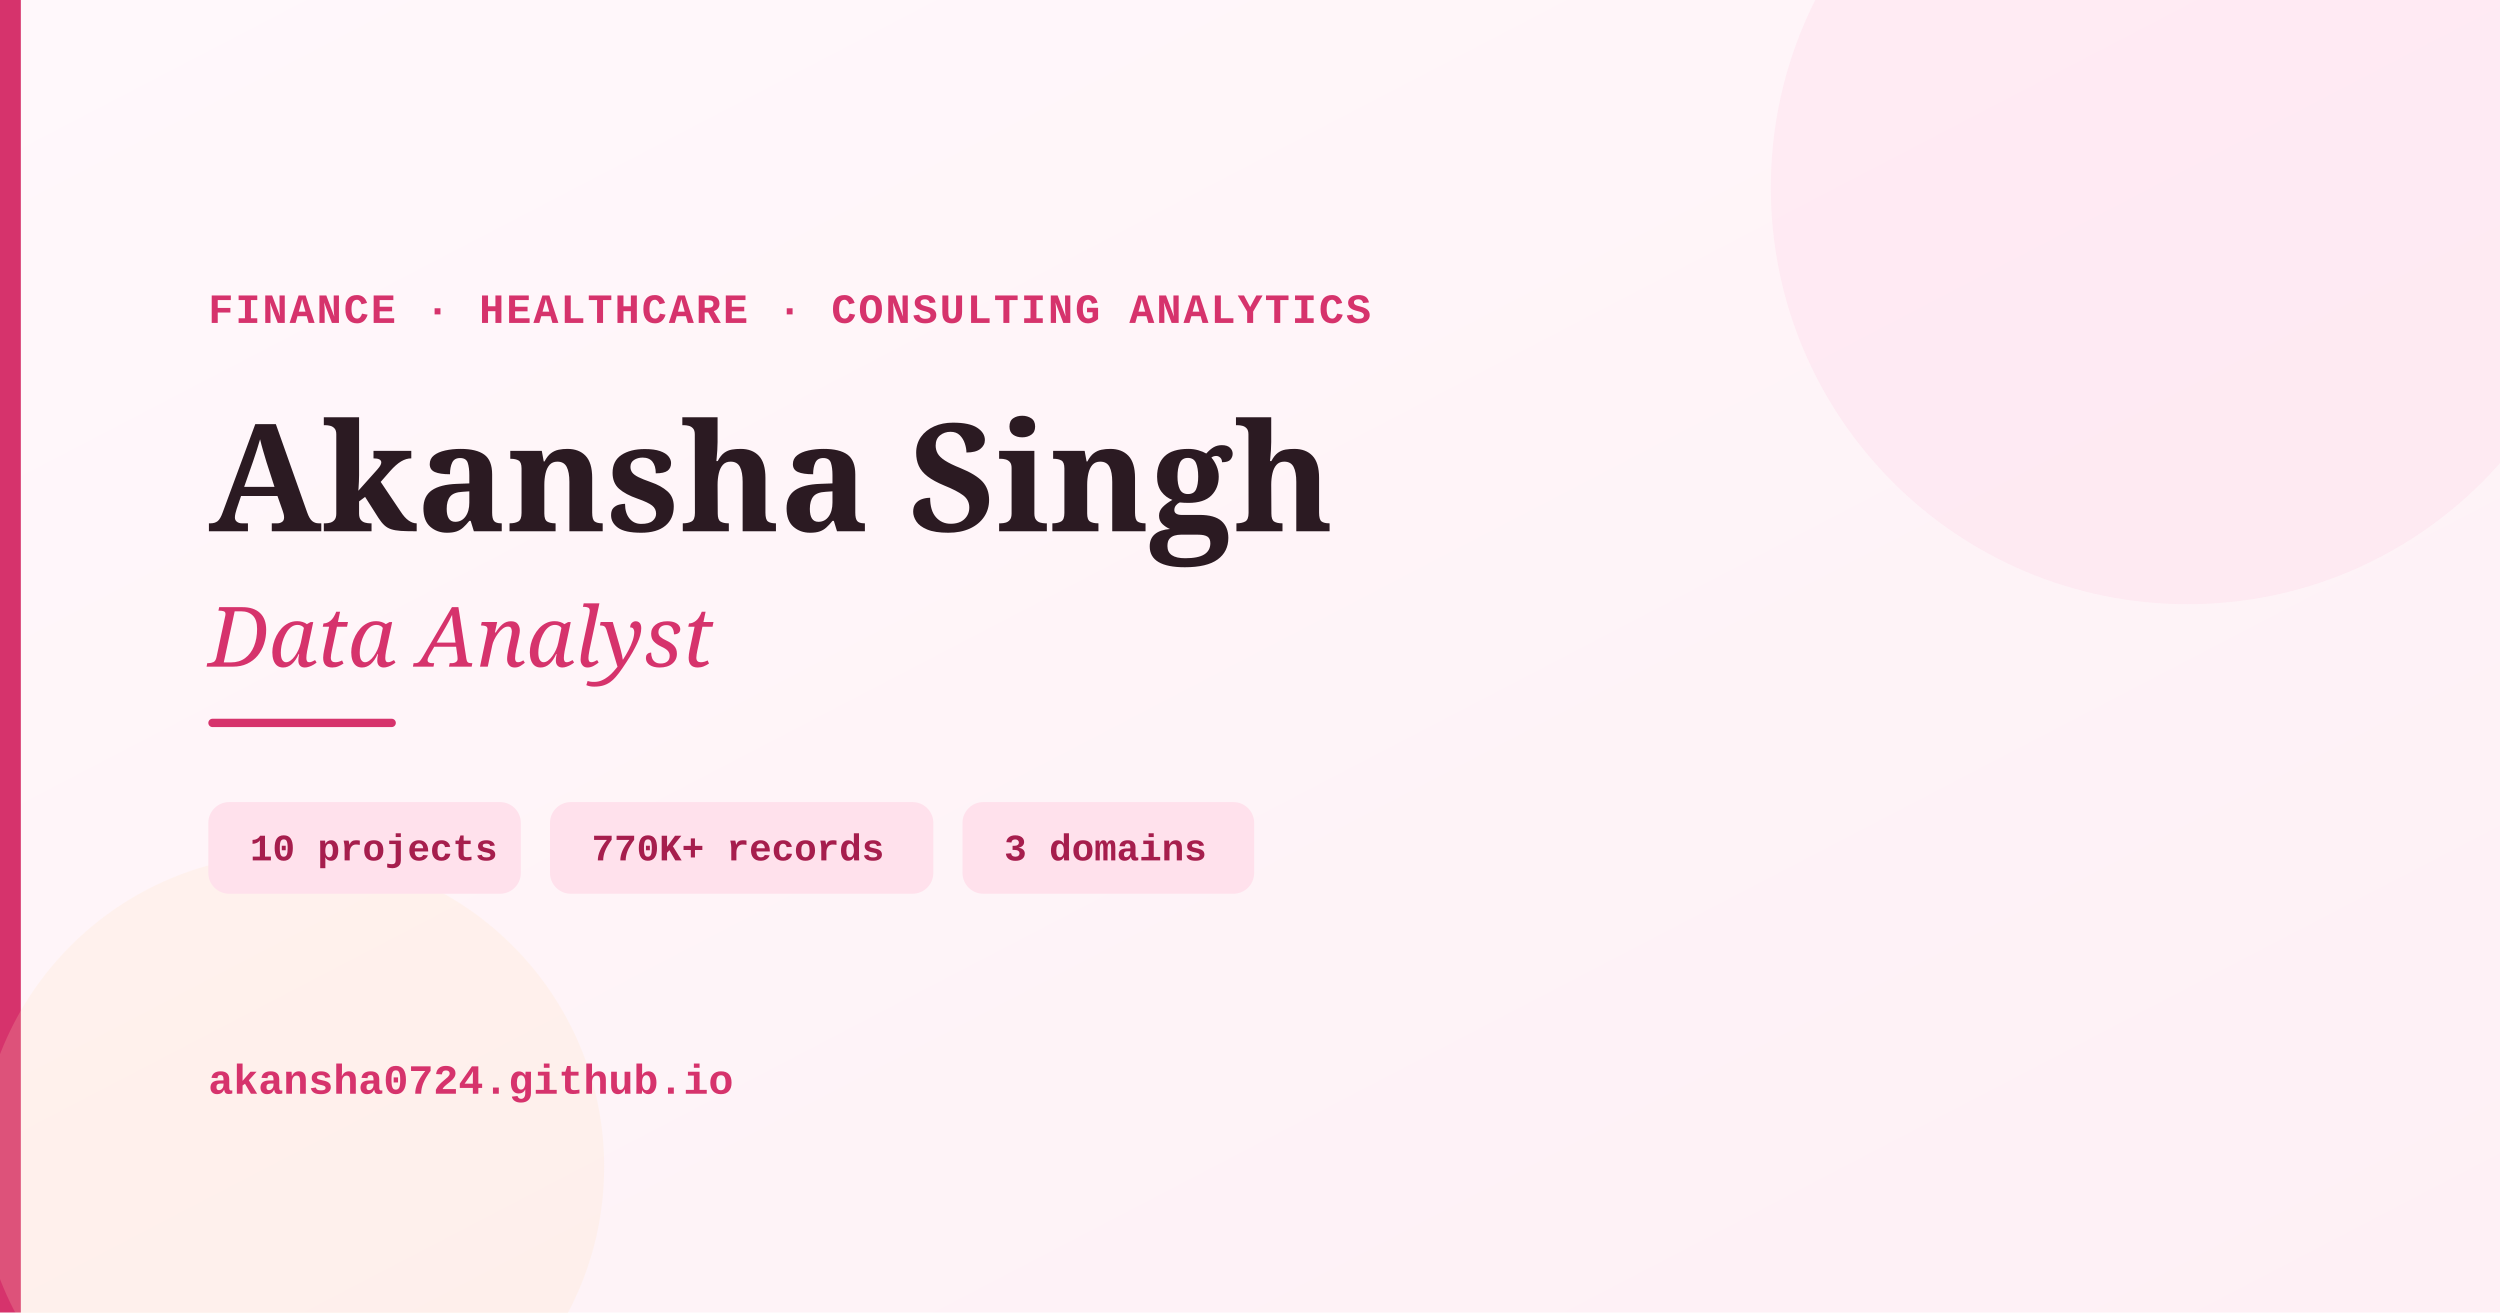
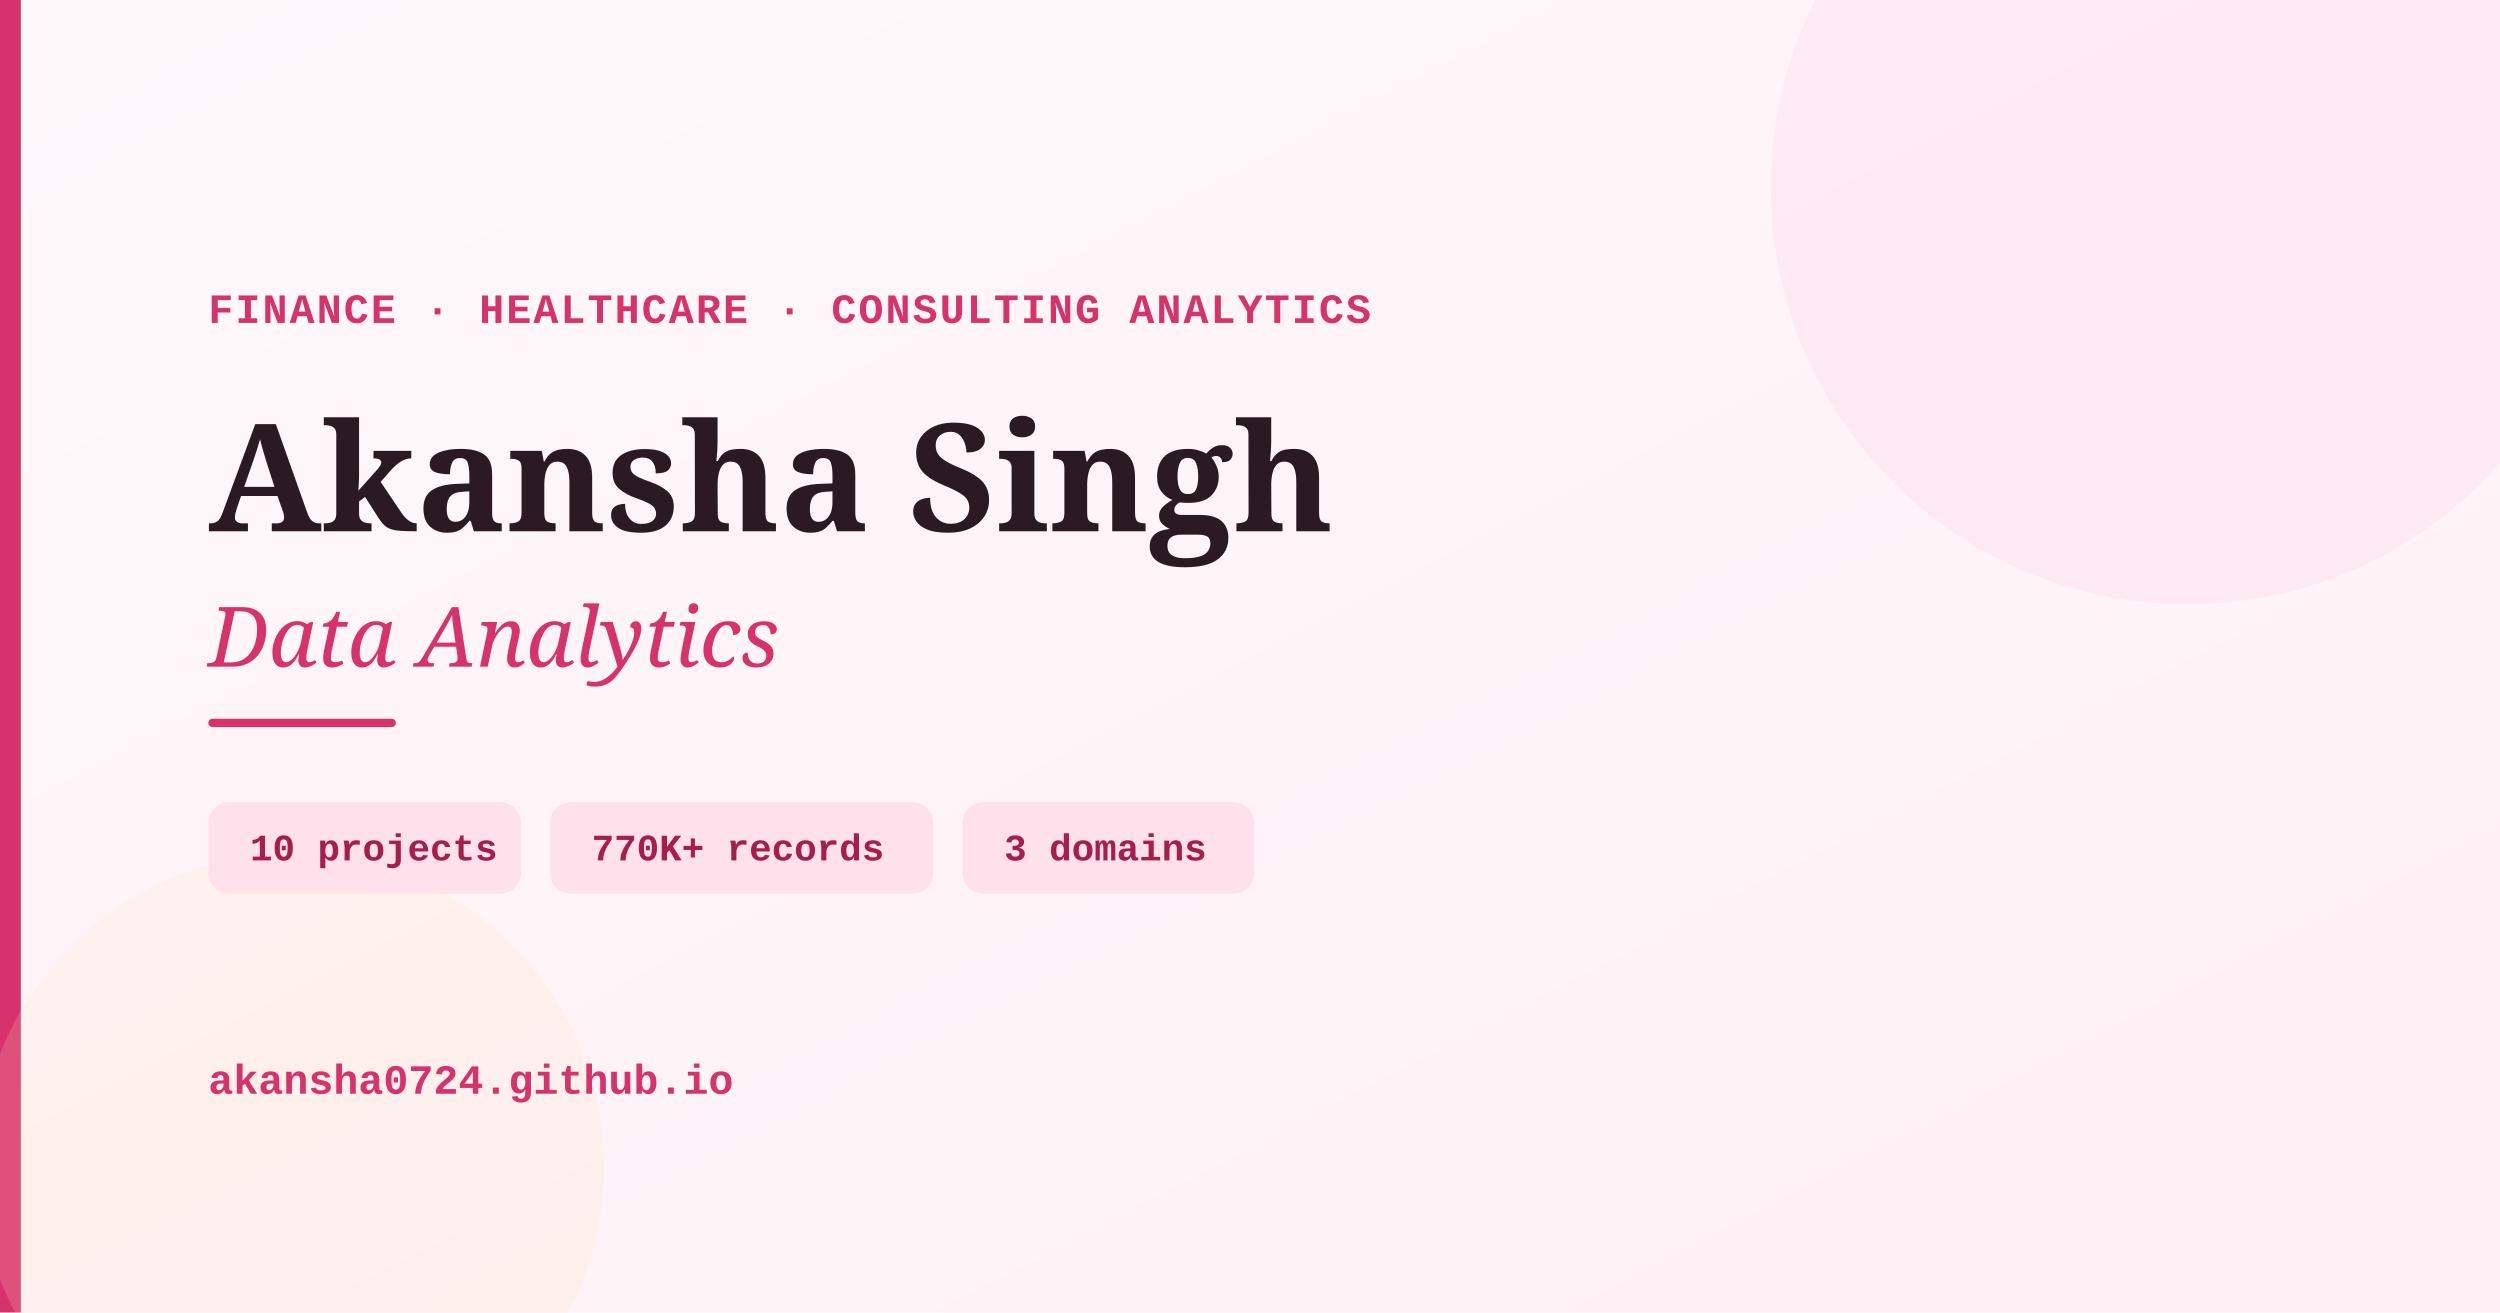
<svg xmlns="http://www.w3.org/2000/svg" width="1200" height="630">
  <defs>
    <linearGradient id="bg" x1="0%" y1="0%" x2="100%" y2="100%">
      <stop offset="0%" style="stop-color:#fff8fb" />
      <stop offset="100%" style="stop-color:#fef0f5" />
    </linearGradient>
  </defs>
  <rect width="1200" height="630" fill="url(#bg)" />
  <rect x="0" y="0" width="10" height="630" fill="#d6336c" />
  <circle cx="1050" cy="90" r="200" fill="#ffc7de" opacity="0.22" />
  <circle cx="140" cy="560" r="150" fill="#ffe0b8" opacity="0.18" />
  <text x="100" y="155" font-family="'Space Mono', 'Courier New', monospace" font-size="20" font-weight="700" letter-spacing="1" fill="#d6336c">FINANCE · HEALTHCARE · CONSULTING ANALYTICS</text>
  <text x="100" y="255" font-family="Georgia, 'Fraunces', serif" font-size="72" font-weight="bold" fill="#2b1a22">Akansha Singh</text>
-   <text x="100" y="320" font-family="Georgia, 'Fraunces', serif" font-style="italic" font-size="40" fill="#d6336c">Data Analyst</text>
+   <text x="100" y="320" font-family="Georgia, 'Fraunces', serif" font-style="italic" font-size="40" fill="#d6336c">Data Analytics</text>
  <rect x="100" y="345" width="90" height="4" fill="#d6336c" rx="2" />
  <rect x="100" y="385" width="150" height="44" rx="10" fill="#ffe1ec" />
  <text x="120" y="413" font-family="'Space Mono', 'Courier New', monospace" font-size="18" font-weight="700" fill="#a61e4d">10 projects</text>
  <rect x="264" y="385" width="184" height="44" rx="10" fill="#ffe1ec" />
  <text x="284" y="413" font-family="'Space Mono', 'Courier New', monospace" font-size="18" font-weight="700" fill="#a61e4d">770K+ records</text>
  <rect x="462" y="385" width="140" height="44" rx="10" fill="#ffe1ec" />
  <text x="482" y="413" font-family="'Space Mono', 'Courier New', monospace" font-size="18" font-weight="700" fill="#a61e4d">3 domains</text>
  <text x="100" y="525" font-family="'Space Mono', 'Courier New', monospace" font-size="20" font-weight="700" fill="#d6336c">akansha0724.github.io</text>
</svg>
